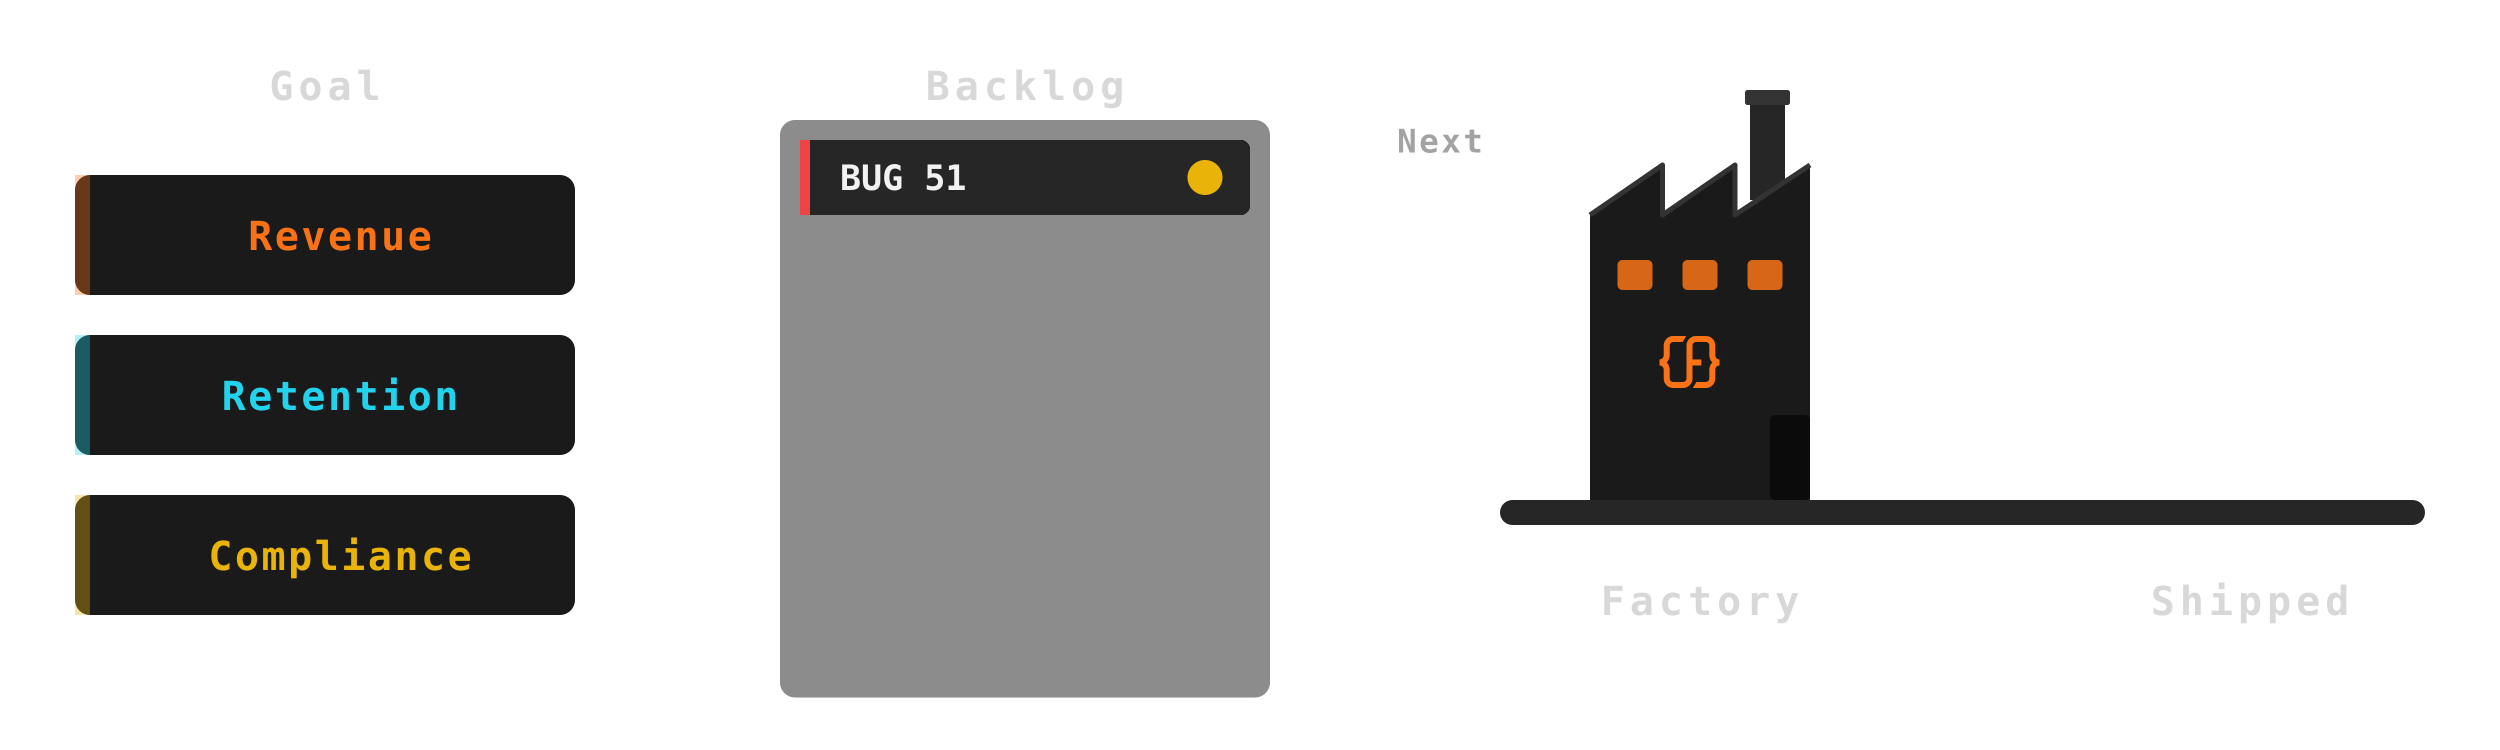
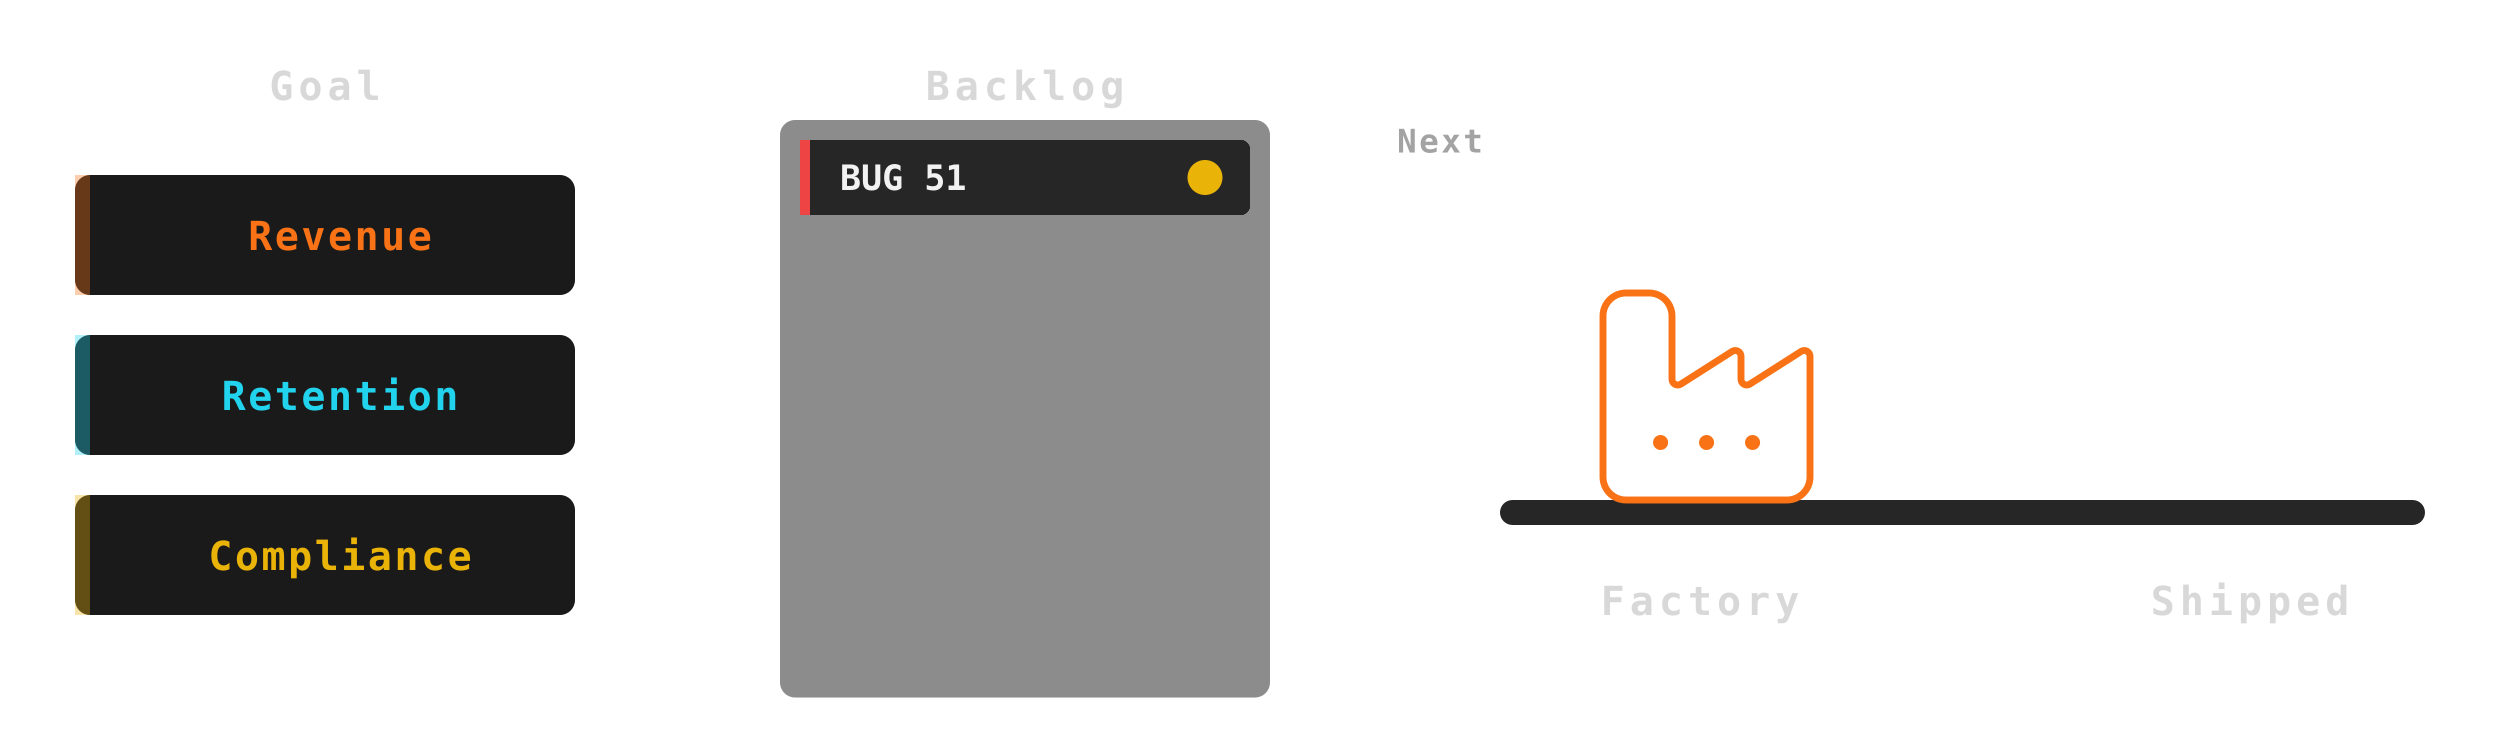
<svg xmlns="http://www.w3.org/2000/svg" viewBox="0 0 1000 300" font-family="Space Mono, ui-monospace, Menlo, monospace">
  <text x="130" y="40" text-anchor="middle" font-size="16" font-weight="700" letter-spacing="2" fill="#d8d8d8">Goal</text>
  <rect x="30" y="70" width="200" height="48" rx="6" fill="#1a1a1a" />
  <rect x="30" y="70" width="200" height="48" rx="6" fill="#f97316" fill-opacity="0.18" opacity="0">
    <animate attributeName="opacity" values="0;0;1;1;0;0" keyTimes="0;0;0.02;0.313;0.333;1" dur="15s" begin="-3.0s" repeatCount="indefinite" />
  </rect>
  <rect x="30" y="70" width="6" height="48" fill="#f97316" opacity="0.35">
    <animate attributeName="opacity" values="0.35;0.35;1.0;1.0;0.35;0.35" keyTimes="0;0;0.02;0.313;0.333;1" dur="15s" begin="-3.0s" repeatCount="indefinite" />
  </rect>
  <text x="136" y="100" text-anchor="middle" font-size="16" font-weight="700" letter-spacing="1" fill="#f97316">Revenue</text>
  <rect x="30" y="134" width="200" height="48" rx="6" fill="#1a1a1a" />
  <rect x="30" y="134" width="200" height="48" rx="6" fill="#22d3ee" fill-opacity="0.18" opacity="0">
    <animate attributeName="opacity" values="0;0;1;1;0;0" keyTimes="0;0.333;0.353;0.647;0.667;1" dur="15s" begin="-3.0s" repeatCount="indefinite" />
  </rect>
  <rect x="30" y="134" width="6" height="48" fill="#22d3ee" opacity="0.35">
    <animate attributeName="opacity" values="0.35;0.35;1.0;1.0;0.35;0.35" keyTimes="0;0.333;0.353;0.647;0.667;1" dur="15s" begin="-3.0s" repeatCount="indefinite" />
  </rect>
  <text x="136" y="164" text-anchor="middle" font-size="16" font-weight="700" letter-spacing="1" fill="#22d3ee">Retention</text>
  <rect x="30" y="198" width="200" height="48" rx="6" fill="#1a1a1a" />
  <rect x="30" y="198" width="200" height="48" rx="6" fill="#eab308" fill-opacity="0.18" opacity="0">
    <animate attributeName="opacity" values="0;0;1;1;0" keyTimes="0;0.667;0.687;0.98;1" dur="15s" begin="-3.0s" repeatCount="indefinite" />
  </rect>
  <rect x="30" y="198" width="6" height="48" fill="#eab308" opacity="0.35">
    <animate attributeName="opacity" values="0.35;0.35;1.0;1.0;0.35" keyTimes="0;0.667;0.687;0.98;1" dur="15s" begin="-3.0s" repeatCount="indefinite" />
  </rect>
  <text x="136" y="228" text-anchor="middle" font-size="16" font-weight="700" letter-spacing="1" fill="#eab308">Compliance</text>
  <path d="M245 150 H300" stroke="rgba(255,255,255,0.35)" stroke-width="1.5" stroke-dasharray="3 4" />
  <path d="M292 144 L300 150 L292 156" fill="none" stroke="rgba(255,255,255,0.35)" stroke-width="1.5" />
  <text x="410" y="40" text-anchor="middle" font-size="16" font-weight="700" letter-spacing="2" fill="#d8d8d8">Backlog</text>
  <rect x="312" y="48" width="196" height="231" rx="6" fill="#1a1a1a" fill-opacity="0.5" />
  <g>
    <animateTransform attributeName="transform" type="translate" values="0 74;0 0;0 0;0 74;0 74;0 74;0 74" keyTimes="0;0.06;0.333;0.393;0.667;0.727;1" dur="15s" begin="-3.0s" calcMode="spline" keySplines="0.4 0 0.2 1;0.4 0 0.2 1;0.4 0 0.2 1;0.4 0 0.2 1;0.4 0 0.2 1;0.4 0 0.2 1" repeatCount="indefinite" />
    <animate attributeName="opacity" values="0.45;1;1;0.45;0.45;0.45;0.45" keyTimes="0;0.04;0.333;0.373;0.667;0.707;1" dur="15s" begin="-3.0s" repeatCount="indefinite" />
    <rect x="320" y="56" width="180" height="30" rx="4" fill="#262626" />
    <rect x="320" y="56" width="4" height="30" fill="#f97316" />
    <text x="336" y="76" font-size="14" font-weight="700" fill="#f2f2f2">FEAT 41</text>
    <circle cx="482" cy="71.0" r="7" fill="#f97316" />
  </g>
  <g>
    <animateTransform attributeName="transform" type="translate" values="0 111;0 74;0 74;0 0;0 0;0 111;0 111" keyTimes="0;0.06;0.333;0.393;0.667;0.727;1" dur="15s" begin="-3.0s" calcMode="spline" keySplines="0.4 0 0.2 1;0.4 0 0.2 1;0.4 0 0.2 1;0.4 0 0.2 1;0.4 0 0.2 1;0.4 0 0.2 1" repeatCount="indefinite" />
    <animate attributeName="opacity" values="0.45;0.45;0.45;1;1;0.45;0.45" keyTimes="0;0.04;0.333;0.373;0.667;0.707;1" dur="15s" begin="-3.0s" repeatCount="indefinite" />
    <rect x="320" y="56" width="180" height="30" rx="4" fill="#262626" />
    <rect x="320" y="56" width="4" height="30" fill="#ef4444" />
    <text x="336" y="76" font-size="14" font-weight="700" fill="#f2f2f2">BUG 52</text>
    <circle cx="482" cy="71.0" r="7" fill="#22d3ee" />
  </g>
  <g>
    <animateTransform attributeName="transform" type="translate" values="0 0;0 111;0 111;0 111;0 111;0 0;0 0" keyTimes="0;0.06;0.333;0.393;0.667;0.727;1" dur="15s" begin="-3.0s" calcMode="spline" keySplines="0.4 0 0.2 1;0.4 0 0.2 1;0.4 0 0.2 1;0.4 0 0.2 1;0.4 0 0.2 1;0.4 0 0.2 1" repeatCount="indefinite" />
    <animate attributeName="opacity" values="1;0.45;0.45;0.45;0.45;1;1" keyTimes="0;0.04;0.333;0.373;0.667;0.707;1" dur="15s" begin="-3.0s" repeatCount="indefinite" />
    <rect x="320" y="56" width="180" height="30" rx="4" fill="#262626" />
    <rect x="320" y="56" width="4" height="30" fill="#f97316" />
    <text x="336" y="76" font-size="14" font-weight="700" fill="#f2f2f2">CHORE 47</text>
    <circle cx="482" cy="71.0" r="7" fill="#eab308" />
  </g>
  <g>
    <animateTransform attributeName="transform" type="translate" values="0 148;0 37;0 37;0 148;0 148;0 148;0 148" keyTimes="0;0.06;0.333;0.393;0.667;0.727;1" dur="15s" begin="-3.0s" calcMode="spline" keySplines="0.4 0 0.2 1;0.4 0 0.2 1;0.4 0 0.2 1;0.4 0 0.2 1;0.4 0 0.2 1;0.4 0 0.2 1" repeatCount="indefinite" />
    <animate attributeName="opacity" values="0.45;1;1;0.45;0.45;0.45;0.45" keyTimes="0;0.04;0.333;0.373;0.667;0.707;1" dur="15s" begin="-3.0s" repeatCount="indefinite" />
    <rect x="320" y="56" width="180" height="30" rx="4" fill="#262626" />
    <rect x="320" y="56" width="4" height="30" fill="#f97316" />
    <text x="336" y="76" font-size="14" font-weight="700" fill="#f2f2f2">FEAT 45</text>
    <circle cx="482" cy="71.0" r="7" fill="#f97316" />
  </g>
  <g>
    <animateTransform attributeName="transform" type="translate" values="0 185;0 148;0 148;0 37;0 37;0 185;0 185" keyTimes="0;0.06;0.333;0.393;0.667;0.727;1" dur="15s" begin="-3.0s" calcMode="spline" keySplines="0.4 0 0.2 1;0.4 0 0.2 1;0.4 0 0.2 1;0.4 0 0.2 1;0.4 0 0.2 1;0.4 0 0.2 1" repeatCount="indefinite" />
    <animate attributeName="opacity" values="0.45;0.45;0.45;1;1;0.45;0.45" keyTimes="0;0.04;0.333;0.373;0.667;0.707;1" dur="15s" begin="-3.0s" repeatCount="indefinite" />
    <rect x="320" y="56" width="180" height="30" rx="4" fill="#262626" />
    <rect x="320" y="56" width="4" height="30" fill="#f97316" />
    <text x="336" y="76" font-size="14" font-weight="700" fill="#f2f2f2">FEAT 42</text>
    <circle cx="482" cy="71.0" r="7" fill="#22d3ee" />
  </g>
  <g>
    <animateTransform attributeName="transform" type="translate" values="0 37;0 185;0 185;0 185;0 185;0 37;0 37" keyTimes="0;0.06;0.333;0.393;0.667;0.727;1" dur="15s" begin="-3.0s" calcMode="spline" keySplines="0.4 0 0.2 1;0.4 0 0.2 1;0.4 0 0.2 1;0.4 0 0.2 1;0.4 0 0.2 1;0.4 0 0.2 1" repeatCount="indefinite" />
    <animate attributeName="opacity" values="1;0.45;0.45;0.45;0.45;1;1" keyTimes="0;0.04;0.333;0.373;0.667;0.707;1" dur="15s" begin="-3.0s" repeatCount="indefinite" />
    <rect x="320" y="56" width="180" height="30" rx="4" fill="#262626" />
    <rect x="320" y="56" width="4" height="30" fill="#ef4444" />
    <text x="336" y="76" font-size="14" font-weight="700" fill="#f2f2f2">BUG 51</text>
    <circle cx="482" cy="71.0" r="7" fill="#eab308" />
  </g>
-   <path d="M514 71.0 H640" stroke="rgba(255,255,255,0.35)" stroke-width="1.5" stroke-dasharray="3 4" />
+   <path d="M514 71.0 H648 Q656 71 656 79 V96" fill="none" stroke="rgba(255,255,255,0.35)" stroke-width="1.5" stroke-dasharray="3 4" />
  <text x="576.0" y="61.0" text-anchor="middle" font-size="13" font-weight="700" letter-spacing="1" fill="#a3a3a3">Next</text>
  <rect x="600" y="200" width="370" height="10" rx="5" fill="#262626" />
-   <g>
-     <circle cx="707" cy="36" r="5" fill="#6b6b6b" opacity="0">
-       <animate attributeName="opacity" values="0;0.55;0" dur="3s" begin="-0.0s" repeatCount="indefinite" />
-       <animate attributeName="r" values="4;11" dur="3s" begin="-0.0s" repeatCount="indefinite" />
-       <animateTransform attributeName="transform" type="translate" values="0 0;8 -34" dur="3s" begin="-0.0s" repeatCount="indefinite" />
-     </circle>
-     <circle cx="707" cy="36" r="5" fill="#6b6b6b" opacity="0">
-       <animate attributeName="opacity" values="0;0.55;0" dur="3s" begin="-1.0s" repeatCount="indefinite" />
-       <animate attributeName="r" values="4;11" dur="3s" begin="-1.0s" repeatCount="indefinite" />
-       <animateTransform attributeName="transform" type="translate" values="0 0;14 -34" dur="3s" begin="-1.0s" repeatCount="indefinite" />
-     </circle>
-     <circle cx="707" cy="36" r="5" fill="#6b6b6b" opacity="0">
-       <animate attributeName="opacity" values="0;0.55;0" dur="3s" begin="-2.0s" repeatCount="indefinite" />
-       <animate attributeName="r" values="4;11" dur="3s" begin="-2.0s" repeatCount="indefinite" />
-       <animateTransform attributeName="transform" type="translate" values="0 0;10 -34" dur="3s" begin="-2.0s" repeatCount="indefinite" />
-     </circle>
-     <rect x="700" y="40" width="14" height="40" fill="#262626" />
-     <rect x="698" y="36" width="18" height="6" rx="1" fill="#333" />
-     <path d="M636 200 V86 L665 66 V86 L694 66 V86 L724 66 V200 Z" fill="#1a1a1a" />
-     <path d="M636 86 L665 66 V86 L694 66 V86 L724 66" fill="none" stroke="#333" stroke-width="2" stroke-linejoin="round" />
-     <rect x="647" y="104" width="14" height="12" rx="2" fill="#f97316" opacity="0.85">
-       <animate attributeName="opacity" values="0.85;0.45;0.85" dur="2.2s" repeatCount="indefinite" />
-     </rect>
-     <rect x="673" y="104" width="14" height="12" rx="2" fill="#f97316" opacity="0.85">
-       <animate attributeName="opacity" values="0.85;0.45;0.85" dur="2.9s" repeatCount="indefinite" />
-     </rect>
-     <rect x="699" y="104" width="14" height="12" rx="2" fill="#f97316" opacity="0.85">
-       <animate attributeName="opacity" values="0.85;0.45;0.85" dur="2.5s" repeatCount="indefinite" />
-     </rect>
-     <g transform="translate(663 132) scale(0.8)">
-       <path d="M31 14.733V17.734C29.84 17.734 28.897 18.68 28.897 19.844V24.279C28.897 26.884 26.782 29 24.184 29H17.634L19.432 25.999H24.184C25.131 25.999 25.901 25.227 25.901 24.279V19.844C25.901 18.434 26.473 17.161 27.393 16.234C26.473 15.31 25.901 14.034 25.901 12.627V7.718C25.901 6.772 25.131 6.001 24.184 6.001H19.213C18.267 6.001 17.497 6.772 17.497 7.718V14.733H21.907V17.734H17.497L17.497 24.279C17.497 26.884 15.384 29 12.787 29H7.816C5.219 29 3.103 26.884 3.103 24.279L3.103 19.844C3.103 18.68 2.159 17.734 1 17.734V14.733C2.159 14.733 3.103 13.788 3.103 12.627L3.103 7.718C3.103 5.116 5.219 3 7.816 3H14.366L12.568 6.001H7.816C6.869 6.001 6.099 6.772 6.099 7.718L6.099 12.627C6.099 14.034 5.527 15.31 4.607 16.234C5.527 17.161 6.099 18.434 6.099 19.844L6.099 24.279C6.099 25.227 6.869 25.999 7.816 25.999H12.787C13.73 25.999 14.501 25.227 14.501 24.279L14.5 7.718C14.5 5.116 16.616 3 19.213 3H24.184C26.782 3 28.897 5.116 28.897 7.718L28.897 12.627C28.897 13.788 29.84 14.733 31 14.733Z" fill="#f97316">
-         <animate attributeName="opacity" values="1;0.4;1" dur="1.2s" repeatCount="indefinite" />
-       </path>
-     </g>
-     <rect x="708" y="166" width="16" height="34" rx="2" fill="#0b0b0b" />
+   <g transform="translate(627.4 103.4) scale(4.6)" fill="none" stroke="#f97316" stroke-width="0.6" stroke-linecap="round" stroke-linejoin="round">
+     <path d="M3 19a2 2 0 0 0 2 2h14a2 2 0 0 0 2-2V8.5a.5.5 0 0 0-.769-.422l-4.462 2.844A.5.5 0 0 1 15 10.5v-2a.5.5 0 0 0-.769-.422L9.77 10.922A.5.5 0 0 1 9 10.5V5a2 2 0 0 0-2-2H5a2 2 0 0 0-2 2z" />
+     <path d="M8 16h.01" stroke-width="1.3">
+       <animate attributeName="opacity" values="1;0.3;1" dur="1.4s" repeatCount="indefinite" />
+     </path>
+     <path d="M12 16h.01" stroke-width="1.3">
+       <animate attributeName="opacity" values="1;0.3;1" dur="1.9s" repeatCount="indefinite" />
+     </path>
+     <path d="M16 16h.01" stroke-width="1.3">
+       <animate attributeName="opacity" values="1;0.3;1" dur="1.6s" repeatCount="indefinite" />
+     </path>
  </g>
  <text x="680" y="246" text-anchor="middle" font-size="16" font-weight="700" letter-spacing="2" fill="#d8d8d8">Factory</text>
  <text x="900" y="246" text-anchor="middle" font-size="16" font-weight="700" letter-spacing="2" fill="#d8d8d8">Shipped</text>
  <rect x="724" y="172" width="26" height="26" rx="5" fill="#eab308" opacity="0">
    <animateTransform attributeName="transform" type="translate" values="0 0;230 0;0 0;0 0" keyTimes="0;0.24;0.24;1" dur="15s" begin="-3.0s" repeatCount="indefinite" />
    <animate attributeName="opacity" values="0;1;1;0;0" keyTimes="0;0.02;0.213;0.24;1" dur="15s" begin="-3.0s" repeatCount="indefinite" />
  </rect>
  <rect x="724" y="172" width="26" height="26" rx="5" fill="#f97316" opacity="0">
    <animateTransform attributeName="transform" type="translate" values="0 0;230 0;0 0;0 0" keyTimes="0;0.24;0.24;1" dur="15s" begin="-1.75s" repeatCount="indefinite" />
    <animate attributeName="opacity" values="0;1;1;0;0" keyTimes="0;0.02;0.213;0.24;1" dur="15s" begin="-1.75s" repeatCount="indefinite" />
  </rect>
  <rect x="724" y="172" width="26" height="26" rx="5" fill="#f97316" opacity="0">
    <animateTransform attributeName="transform" type="translate" values="0 0;230 0;0 0;0 0" keyTimes="0;0.24;0.24;1" dur="15s" begin="-0.5s" repeatCount="indefinite" />
    <animate attributeName="opacity" values="0;1;1;0;0" keyTimes="0;0.02;0.213;0.24;1" dur="15s" begin="-0.5s" repeatCount="indefinite" />
  </rect>
  <rect x="724" y="172" width="26" height="26" rx="5" fill="#f97316" opacity="0">
    <animateTransform attributeName="transform" type="translate" values="0 0;230 0;0 0;0 0" keyTimes="0;0.24;0.24;1" dur="15s" begin="0.75s" repeatCount="indefinite" />
    <animate attributeName="opacity" values="0;1;1;0;0" keyTimes="0;0.02;0.213;0.24;1" dur="15s" begin="0.75s" repeatCount="indefinite" />
  </rect>
  <rect x="724" y="172" width="26" height="26" rx="5" fill="#f97316" opacity="0">
    <animateTransform attributeName="transform" type="translate" values="0 0;230 0;0 0;0 0" keyTimes="0;0.24;0.24;1" dur="15s" begin="2.0s" repeatCount="indefinite" />
    <animate attributeName="opacity" values="0;1;1;0;0" keyTimes="0;0.02;0.213;0.24;1" dur="15s" begin="2.0s" repeatCount="indefinite" />
  </rect>
  <rect x="724" y="172" width="26" height="26" rx="5" fill="#22d3ee" opacity="0">
    <animateTransform attributeName="transform" type="translate" values="0 0;230 0;0 0;0 0" keyTimes="0;0.24;0.24;1" dur="15s" begin="3.25s" repeatCount="indefinite" />
    <animate attributeName="opacity" values="0;1;1;0;0" keyTimes="0;0.02;0.213;0.24;1" dur="15s" begin="3.25s" repeatCount="indefinite" />
  </rect>
  <rect x="724" y="172" width="26" height="26" rx="5" fill="#22d3ee" opacity="0">
    <animateTransform attributeName="transform" type="translate" values="0 0;230 0;0 0;0 0" keyTimes="0;0.24;0.24;1" dur="15s" begin="4.5s" repeatCount="indefinite" />
    <animate attributeName="opacity" values="0;1;1;0;0" keyTimes="0;0.02;0.213;0.24;1" dur="15s" begin="4.5s" repeatCount="indefinite" />
  </rect>
  <rect x="724" y="172" width="26" height="26" rx="5" fill="#22d3ee" opacity="0">
    <animateTransform attributeName="transform" type="translate" values="0 0;230 0;0 0;0 0" keyTimes="0;0.24;0.24;1" dur="15s" begin="5.75s" repeatCount="indefinite" />
    <animate attributeName="opacity" values="0;1;1;0;0" keyTimes="0;0.02;0.213;0.24;1" dur="15s" begin="5.75s" repeatCount="indefinite" />
  </rect>
  <rect x="724" y="172" width="26" height="26" rx="5" fill="#22d3ee" opacity="0">
    <animateTransform attributeName="transform" type="translate" values="0 0;230 0;0 0;0 0" keyTimes="0;0.24;0.24;1" dur="15s" begin="7.0s" repeatCount="indefinite" />
    <animate attributeName="opacity" values="0;1;1;0;0" keyTimes="0;0.02;0.213;0.24;1" dur="15s" begin="7.0s" repeatCount="indefinite" />
  </rect>
  <rect x="724" y="172" width="26" height="26" rx="5" fill="#eab308" opacity="0">
    <animateTransform attributeName="transform" type="translate" values="0 0;230 0;0 0;0 0" keyTimes="0;0.24;0.24;1" dur="15s" begin="8.25s" repeatCount="indefinite" />
    <animate attributeName="opacity" values="0;1;1;0;0" keyTimes="0;0.02;0.213;0.24;1" dur="15s" begin="8.25s" repeatCount="indefinite" />
  </rect>
  <rect x="724" y="172" width="26" height="26" rx="5" fill="#eab308" opacity="0">
    <animateTransform attributeName="transform" type="translate" values="0 0;230 0;0 0;0 0" keyTimes="0;0.24;0.24;1" dur="15s" begin="9.5s" repeatCount="indefinite" />
    <animate attributeName="opacity" values="0;1;1;0;0" keyTimes="0;0.02;0.213;0.24;1" dur="15s" begin="9.5s" repeatCount="indefinite" />
  </rect>
  <rect x="724" y="172" width="26" height="26" rx="5" fill="#eab308" opacity="0">
    <animateTransform attributeName="transform" type="translate" values="0 0;230 0;0 0;0 0" keyTimes="0;0.24;0.24;1" dur="15s" begin="10.75s" repeatCount="indefinite" />
    <animate attributeName="opacity" values="0;1;1;0;0" keyTimes="0;0.02;0.213;0.24;1" dur="15s" begin="10.75s" repeatCount="indefinite" />
  </rect>
</svg>
